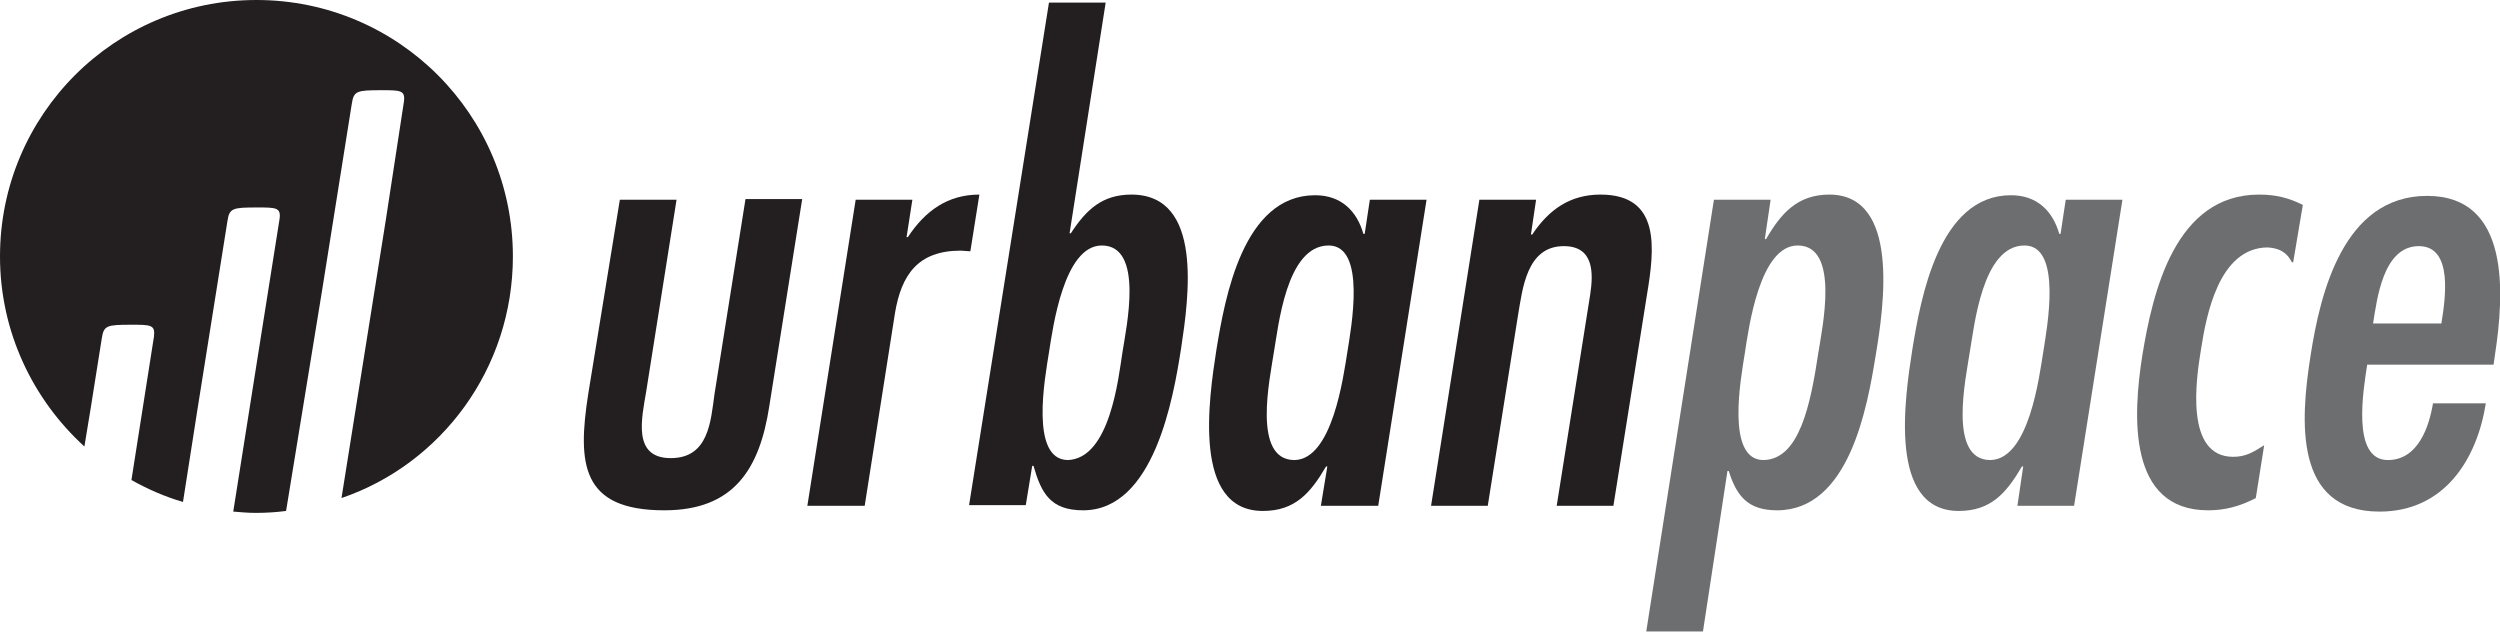
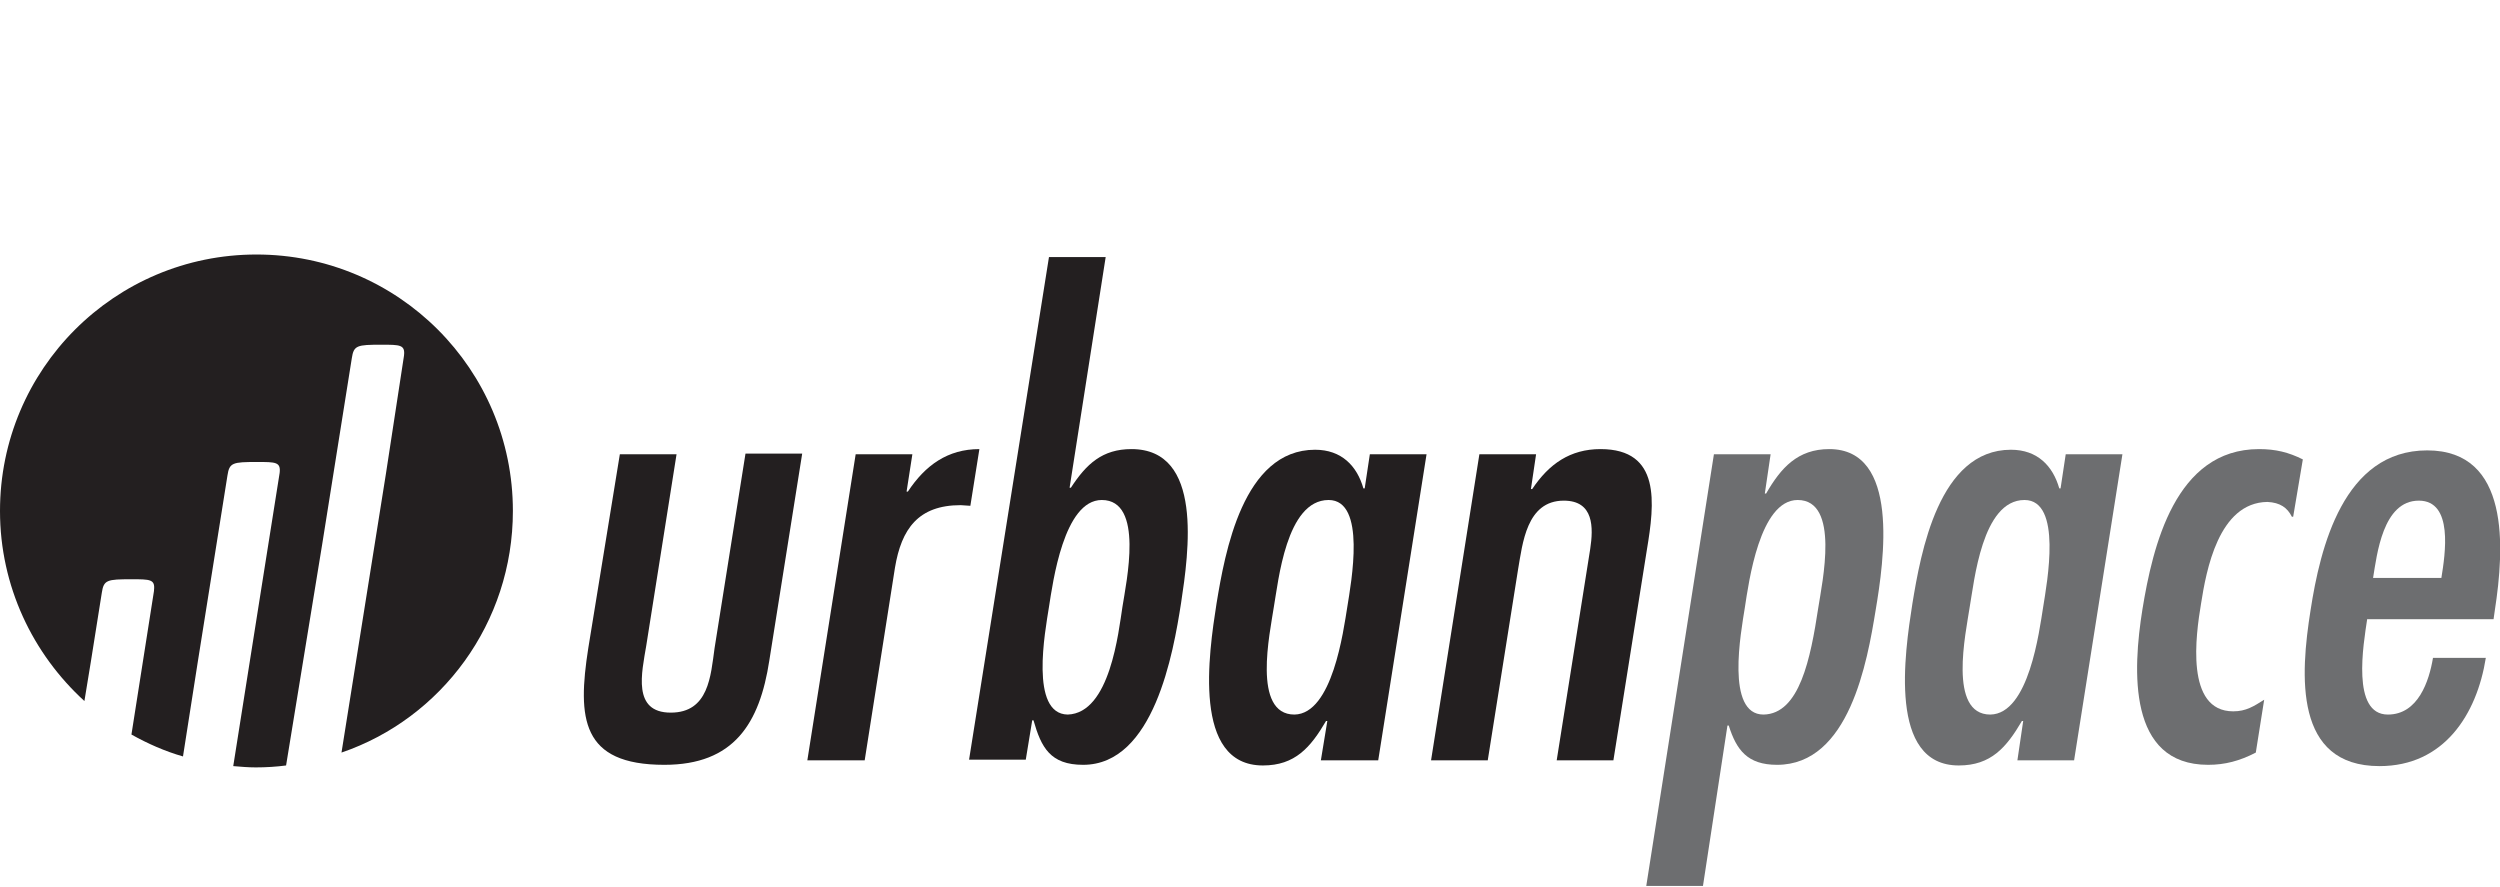
- <svg xmlns="http://www.w3.org/2000/svg" version="1.1" id="Layer_1" x="0px" y="0px" viewBox="0 0 388 98" style="enable-background:new 0 0 388 98;" xml:space="preserve">
+ <svg xmlns="http://www.w3.org/2000/svg" version="1.1" id="Layer_1" x="0px" y="0px" viewBox="0 0 388 137.6" style="enable-background:new 0 0 388 137.6;" xml:space="preserve">
  <style type="text/css">
	.st0{fill:#231F20;}
	.st1{fill:#6D6E70;}
</style>
  <g>
-     <path id="XMLID_22_" class="st0" d="M105,31l-4.7,29.7c-0.7,4.2-2.2,10.4,3.8,10.4c5.9,0,6.2-5.7,6.8-10l4.8-30.2h8.8l-5.1,32.1   c-1.5,9.8-5.5,16.2-16.3,16.2c-12.9,0-13.5-7.2-11.8-18.1L96.2,31H105z" />
-     <path id="XMLID_21_" class="st0" d="M140.7,36.8h0.2c2.7-4.1,6.2-6.6,11.1-6.6l-1.4,8.8l-1.5-0.1c-6.6,0-9.2,3.7-10.2,9.7   l-4.7,29.9h-8.9l7.5-47.5h8.8L140.7,36.8z" />
-     <path id="XMLID_18_" class="st0" d="M174.2,54.7c0.6-3.9,3.4-16.6-3.2-16.6c-5.9,0-7.6,12.8-8.2,16.6c-0.6,3.8-3,16.6,2.9,16.7   C172.3,71.2,173.6,58.5,174.2,54.7 M162.8,0.4h8.8L166,36.2h0.2c2.4-3.7,4.9-6,9.4-6c11.2,0,8.9,16,7.7,23.9   c-1.2,7.7-4.2,25.1-15.2,25.1c-5.1,0-6.5-2.7-7.7-6.9h-0.2l-1,6.1h-8.8L162.8,0.4z" />
-     <path id="XMLID_15_" class="st0" d="M209.1,54.7c0.6-3.8,3-16.6-2.9-16.6c-6.6,0-7.8,12.7-8.5,16.6c-0.6,4-3.4,16.7,3.2,16.7   C206.8,71.3,208.5,58.4,209.1,54.7 M206,72.4h-0.2c-2.4,4.1-4.8,6.9-9.8,6.9c-11,0-8.4-17.4-7.2-25.1c1.3-7.9,4.1-23.9,15.3-23.9   c4.1,0,6.5,2.5,7.5,6h0.2l0.8-5.3h8.8l-7.5,47.5H205L206,72.4z" />
-     <path id="XMLID_14_" class="st0" d="M237.6,36.4h0.2c2.6-3.9,5.9-6.2,10.6-6.2c9.4,0,8.4,8.4,7.2,15.6l-5.2,32.7h-8.8l5.2-32.8   c0.5-3.3,0.6-7.5-4.1-7.5c-5.8,0-6.4,6.7-7.1,10.7l-4.7,29.6h-8.8l7.5-47.5h8.8L237.6,36.4z" />
-     <path id="XMLID_11_" class="st1" d="M282.2,54.8c0.6-3.9,3.4-16.7-3.2-16.7c-5.9,0-7.6,12.8-8.2,16.7c-0.6,3.8-3,16.6,2.9,16.6   C279.3,71.3,281,62.7,282.2,54.8 M273.9,37.1h0.2c2.3-4,4.9-6.9,9.8-6.9c11,0,8.5,17.3,7.2,25c-1.3,8-4.1,24-15.3,24   c-4.6,0-6.3-2.3-7.5-6.1h-0.2L264.3,98h-8.8L266,31h8.8L273.9,37.1z" />
-     <path id="XMLID_8_" class="st1" d="M317.1,54.7c0.6-3.8,3-16.6-2.9-16.6c-6.6,0-7.8,12.7-8.5,16.6c-0.6,4-3.4,16.7,3.2,16.7   C314.9,71.3,316.5,58.4,317.1,54.7 M314,72.4h-0.2c-2.4,4.1-4.8,6.9-9.8,6.9c-11,0-8.4-17.4-7.2-25.1c1.3-7.9,4.1-23.9,15.3-23.9   c4.1,0,6.5,2.5,7.5,6h0.2l0.8-5.3h8.8l-7.5,47.5h-8.8L314,72.4z" />
-     <path id="XMLID_7_" class="st1" d="M355.9,40.7h-0.2c-0.7-1.4-1.8-2.2-3.8-2.3c-7.6,0.1-9.5,10.7-10.3,15.8   c-0.8,4.8-2.5,16.7,5,16.7c2,0,3.2-0.8,4.8-1.8l-1.3,8.2c-2.5,1.3-4.8,1.9-7.4,1.9c-12.5,0-11.7-14.7-10.2-24.1   c1.6-9.8,5.1-24.9,18.1-24.9c2.6,0,4.6,0.5,6.8,1.6L355.9,40.7z" />
-     <path id="XMLID_4_" class="st1" d="M378.9,50.2c0.6-3.7,1.9-12-3.5-12c-5.6,0-6.5,8.4-7.1,12H378.9z M367.4,56.5   c-0.6,4-2.5,14.9,3.2,14.9c4.7,0,6.4-5.2,7-8.8h8.2c-1.4,8.8-6.5,16.8-16.5,16.8c-13.3,0-12.3-14.1-10.7-24.2   c1.5-9.7,5.1-24.8,18.1-24.8c12.9,0,12,15.1,10.5,24.8l-0.2,1.4H367.4z" />
-     <path id="XMLID_3_" class="st0" d="M39.8,0C17.8,0,0,17.8,0,39.8C0,51.5,5.1,62,13.1,69.3l1-6.1h0l1.7-10.7c0.3-2,0.8-2.1,4.6-2.1   c2.9,0,3.7,0,3.5,1.7l0,0.1l-3.5,22.3c2.5,1.4,5.2,2.6,8,3.4l2.3-14.7h0l4.6-28.9c0.3-2,0.8-2.1,4.6-2.1c2.9,0,3.7,0,3.5,1.7   l-2.9,18.3l-4.3,27.2c1.2,0.1,2.3,0.2,3.5,0.2c1.6,0,3.2-0.1,4.7-0.3L50,45h0l4.6-28.9c0.3-2,0.8-2.1,4.6-2.1c2.9,0,3.7,0,3.5,1.7   L59.9,34l-6.9,43.3C68.5,72,79.6,57.2,79.6,39.8C79.6,17.8,61.8,0,39.8,0" />
+     <path id="XMLID_22_" class="st0" d="M105,70.5l-4.7,29.7c-0.7,4.2-2.2,10.4,3.8,10.4c5.9,0,6.2-5.7,6.8-10l4.8-30.2h8.8l-5.1,32.1   c-1.5,9.8-5.5,16.2-16.3,16.2c-12.9,0-13.5-7.2-11.8-18.1l4.9-30.1H105z" />
+     <path id="XMLID_21_" class="st0" d="M140.7,76.3h0.2c2.7-4.1,6.2-6.6,11.1-6.6l-1.4,8.8l-1.5-0.1c-6.6,0-9.2,3.7-10.2,9.7   l-4.7,29.9h-8.9l7.5-47.5h8.8L140.7,76.3z" />
+     <path id="XMLID_18_" class="st0" d="M174.2,94.2c0.6-3.9,3.4-16.6-3.2-16.6c-5.9,0-7.6,12.8-8.2,16.6c-0.6,3.8-3,16.6,2.9,16.7   C172.3,110.7,173.6,98,174.2,94.2 M162.8,39.9h8.8L166,75.7h0.2c2.4-3.7,4.9-6,9.4-6c11.2,0,8.9,16,7.7,23.9   c-1.2,7.7-4.2,25.1-15.2,25.1c-5.1,0-6.5-2.7-7.7-6.9h-0.2l-1,6.1h-8.8L162.8,39.9z" />
+     <path id="XMLID_15_" class="st0" d="M209.1,94.2c0.6-3.8,3-16.6-2.9-16.6c-6.6,0-7.8,12.7-8.5,16.6c-0.6,4-3.4,16.7,3.2,16.7   C206.8,110.8,208.5,97.9,209.1,94.2 M206,111.9h-0.2c-2.4,4.1-4.8,6.9-9.8,6.9c-11,0-8.4-17.4-7.2-25.1c1.3-7.9,4.1-23.9,15.3-23.9   c4.1,0,6.5,2.5,7.5,6h0.2l0.8-5.3h8.8l-7.5,47.5H205L206,111.9z" />
+     <path id="XMLID_14_" class="st0" d="M237.6,75.9h0.2c2.6-3.9,5.9-6.2,10.6-6.2c9.4,0,8.4,8.4,7.2,15.6l-5.2,32.7h-8.8l5.2-32.8   c0.5-3.3,0.6-7.5-4.1-7.5c-5.8,0-6.4,6.7-7.1,10.7l-4.7,29.6h-8.8l7.5-47.5h8.8L237.6,75.9z" />
+     <path id="XMLID_11_" class="st1" d="M282.2,94.3c0.6-3.9,3.4-16.7-3.2-16.7c-5.9,0-7.6,12.8-8.2,16.7c-0.6,3.8-3,16.6,2.9,16.6   C279.3,110.8,281,102.2,282.2,94.3 M273.9,76.6h0.2c2.3-4,4.9-6.9,9.8-6.9c11,0,8.5,17.3,7.2,25c-1.3,8-4.1,24-15.3,24   c-4.6,0-6.3-2.3-7.5-6.1h-0.2l-3.8,24.9h-8.8l10.5-67h8.8L273.9,76.6z" />
+     <path id="XMLID_8_" class="st1" d="M317.1,94.2c0.6-3.8,3-16.6-2.9-16.6c-6.6,0-7.8,12.7-8.5,16.6c-0.6,4-3.4,16.7,3.2,16.7   C314.9,110.8,316.5,97.9,317.1,94.2 M314,111.9h-0.2c-2.4,4.1-4.8,6.9-9.8,6.9c-11,0-8.4-17.4-7.2-25.1c1.3-7.9,4.1-23.9,15.3-23.9   c4.1,0,6.5,2.5,7.5,6h0.2l0.8-5.3h8.8l-7.5,47.5h-8.8L314,111.9z" />
+     <path id="XMLID_7_" class="st1" d="M355.9,80.2h-0.2c-0.7-1.4-1.8-2.2-3.8-2.3c-7.6,0.1-9.5,10.7-10.3,15.8   c-0.8,4.8-2.5,16.7,5,16.7c2,0,3.2-0.8,4.8-1.8l-1.3,8.2c-2.5,1.3-4.8,1.9-7.4,1.9c-12.5,0-11.7-14.7-10.2-24.1   c1.6-9.8,5.1-24.9,18.1-24.9c2.6,0,4.6,0.5,6.8,1.6L355.9,80.2z" />
+     <path id="XMLID_4_" class="st1" d="M378.9,89.7c0.6-3.7,1.9-12-3.5-12c-5.6,0-6.5,8.4-7.1,12H378.9z M367.4,96   c-0.6,4-2.5,14.9,3.2,14.9c4.7,0,6.4-5.2,7-8.8h8.2c-1.4,8.8-6.5,16.8-16.5,16.8c-13.3,0-12.3-14.1-10.7-24.2   c1.5-9.7,5.1-24.8,18.1-24.8c12.9,0,12,15.1,10.5,24.8l-0.2,1.4h-19.6V96z" />
+     <path id="XMLID_3_" class="st0" d="M39.8,39.5C17.8,39.5,0,57.3,0,79.3c0,11.7,5.1,22.2,13.1,29.5l1-6.1l0,0L15.8,92   c0.3-2,0.8-2.1,4.6-2.1c2.9,0,3.7,0,3.5,1.7v0.1L20.4,114c2.5,1.4,5.2,2.6,8,3.4l2.3-14.7l0,0l4.6-28.9c0.3-2,0.8-2.1,4.6-2.1   c2.9,0,3.7,0,3.5,1.7l-2.9,18.3l-4.3,27.2c1.2,0.1,2.3,0.2,3.5,0.2c1.6,0,3.2-0.1,4.7-0.3L50,84.5l0,0l4.6-28.9   c0.3-2,0.8-2.1,4.6-2.1c2.9,0,3.7,0,3.5,1.7l-2.8,18.3L53,116.8c15.5-5.3,26.6-20.1,26.6-37.5C79.6,57.3,61.8,39.5,39.8,39.5" />
  </g>
</svg>
